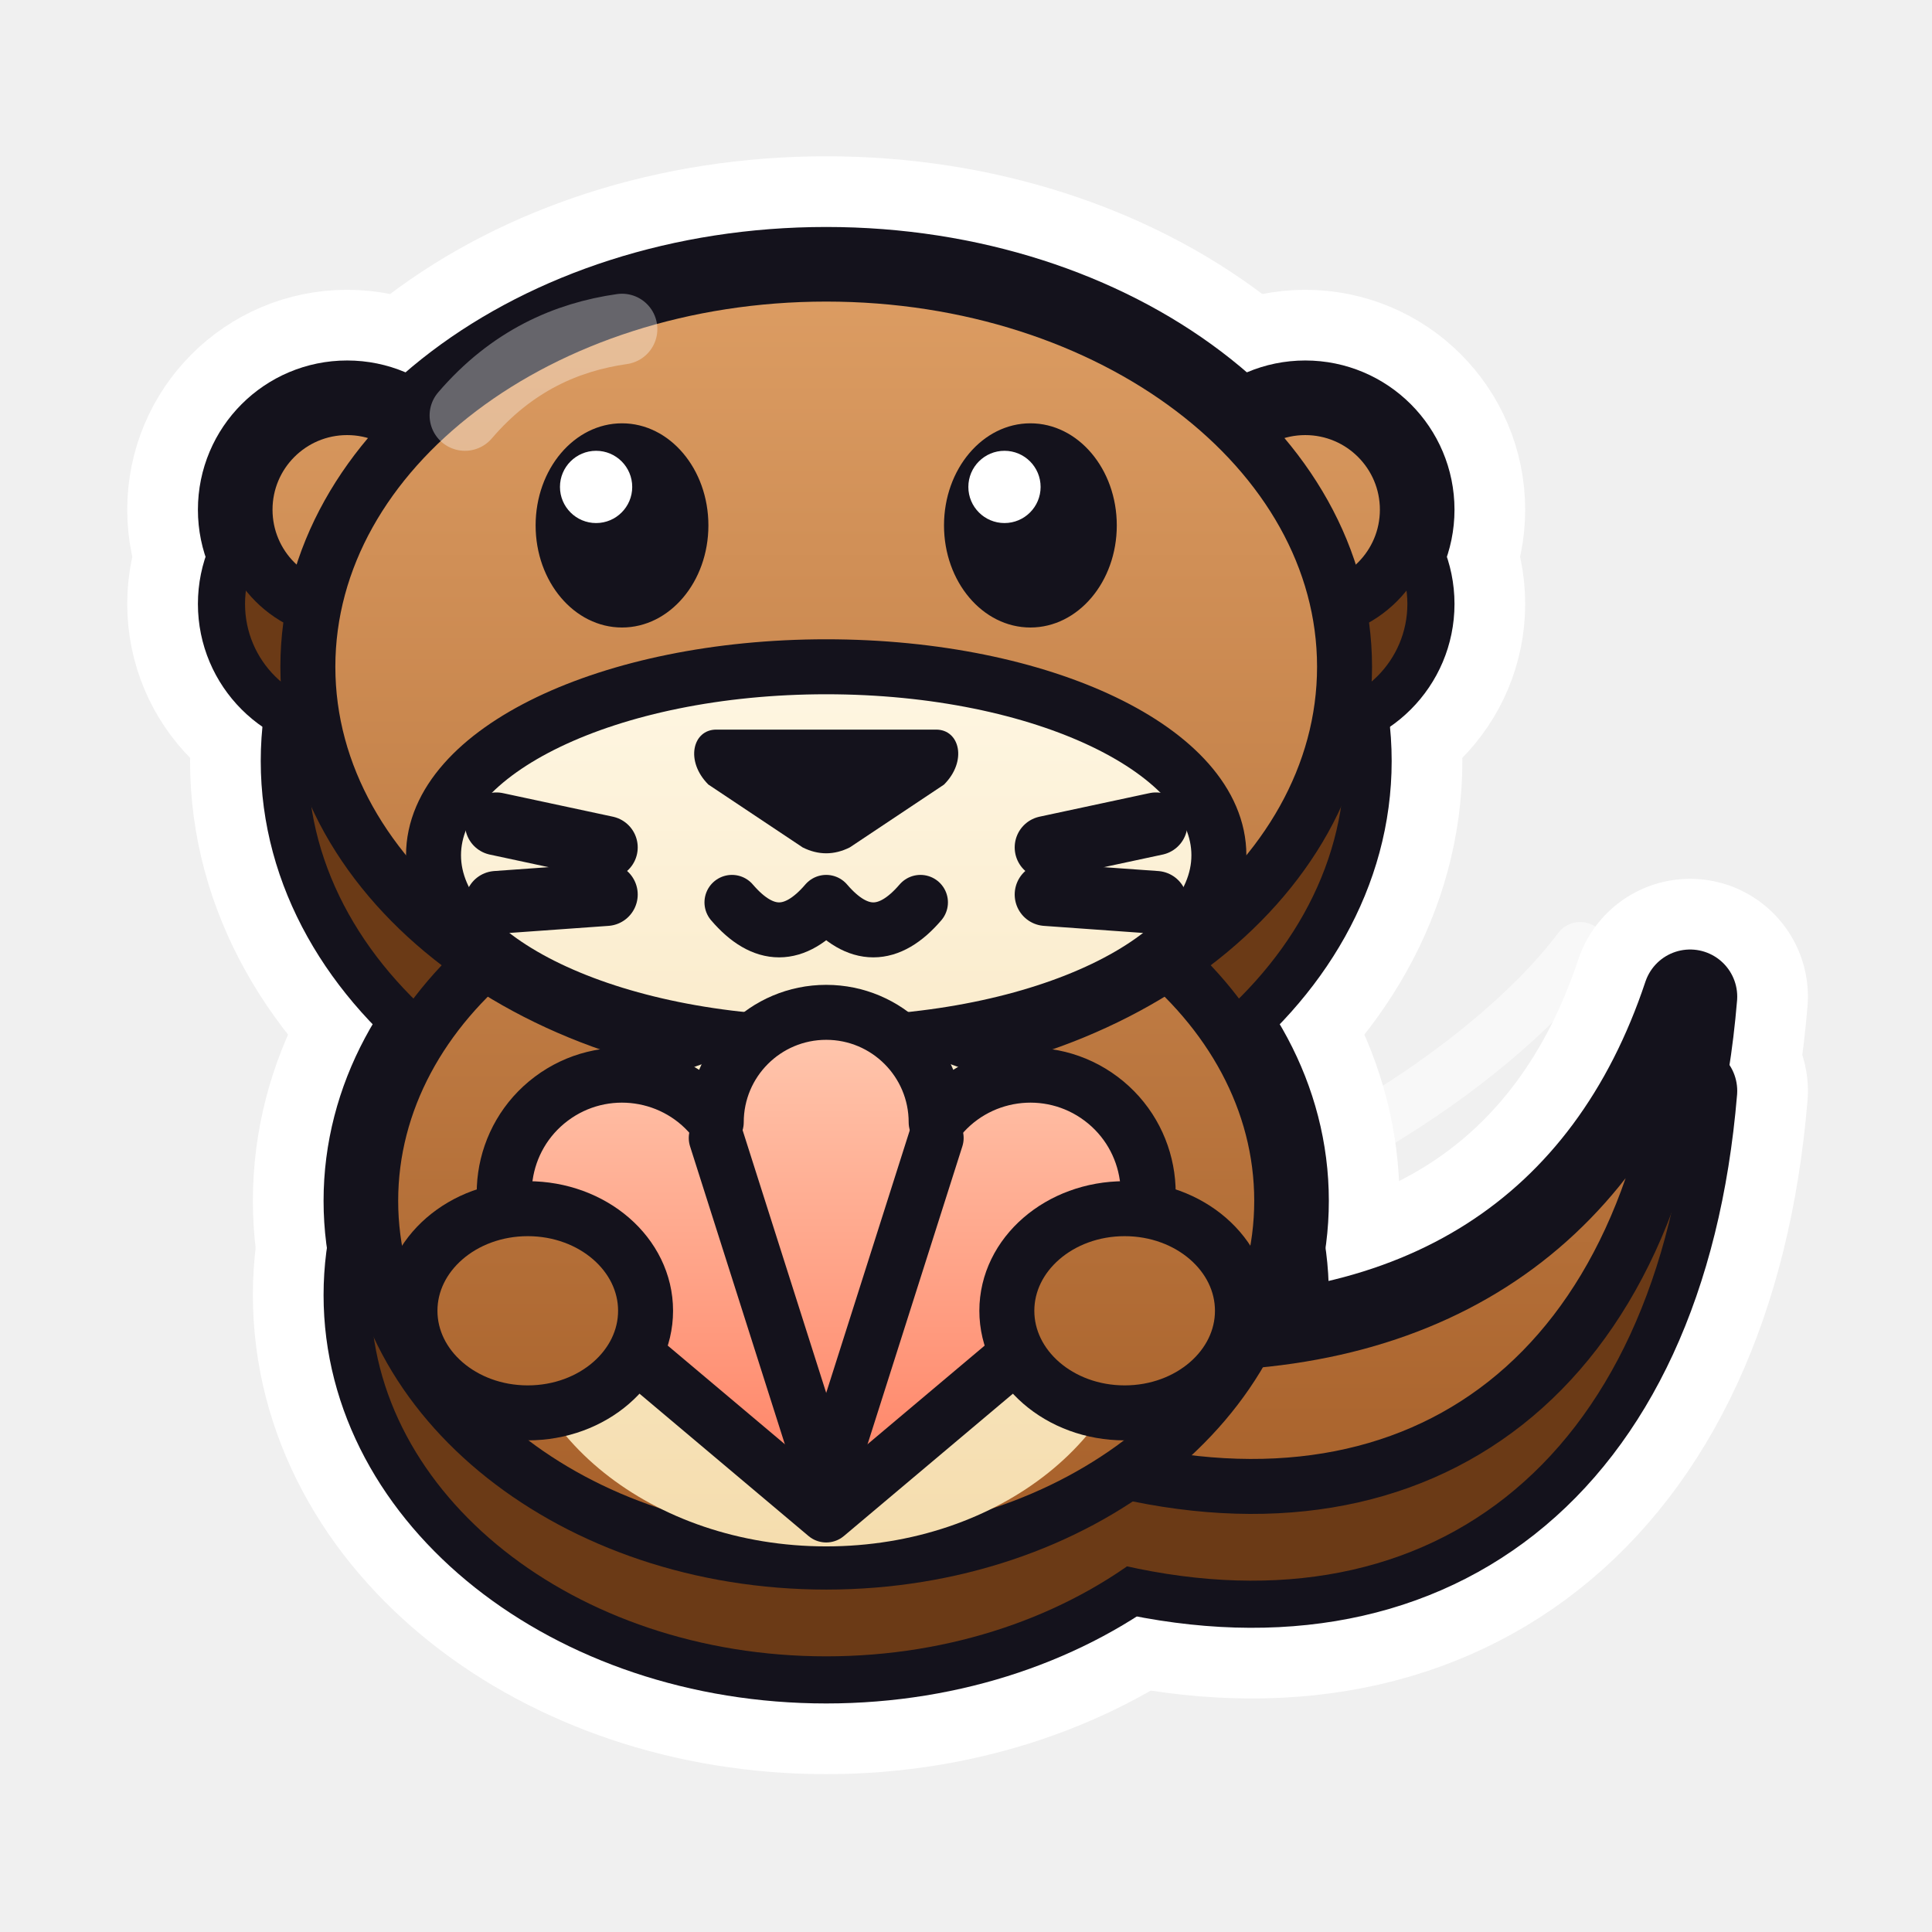
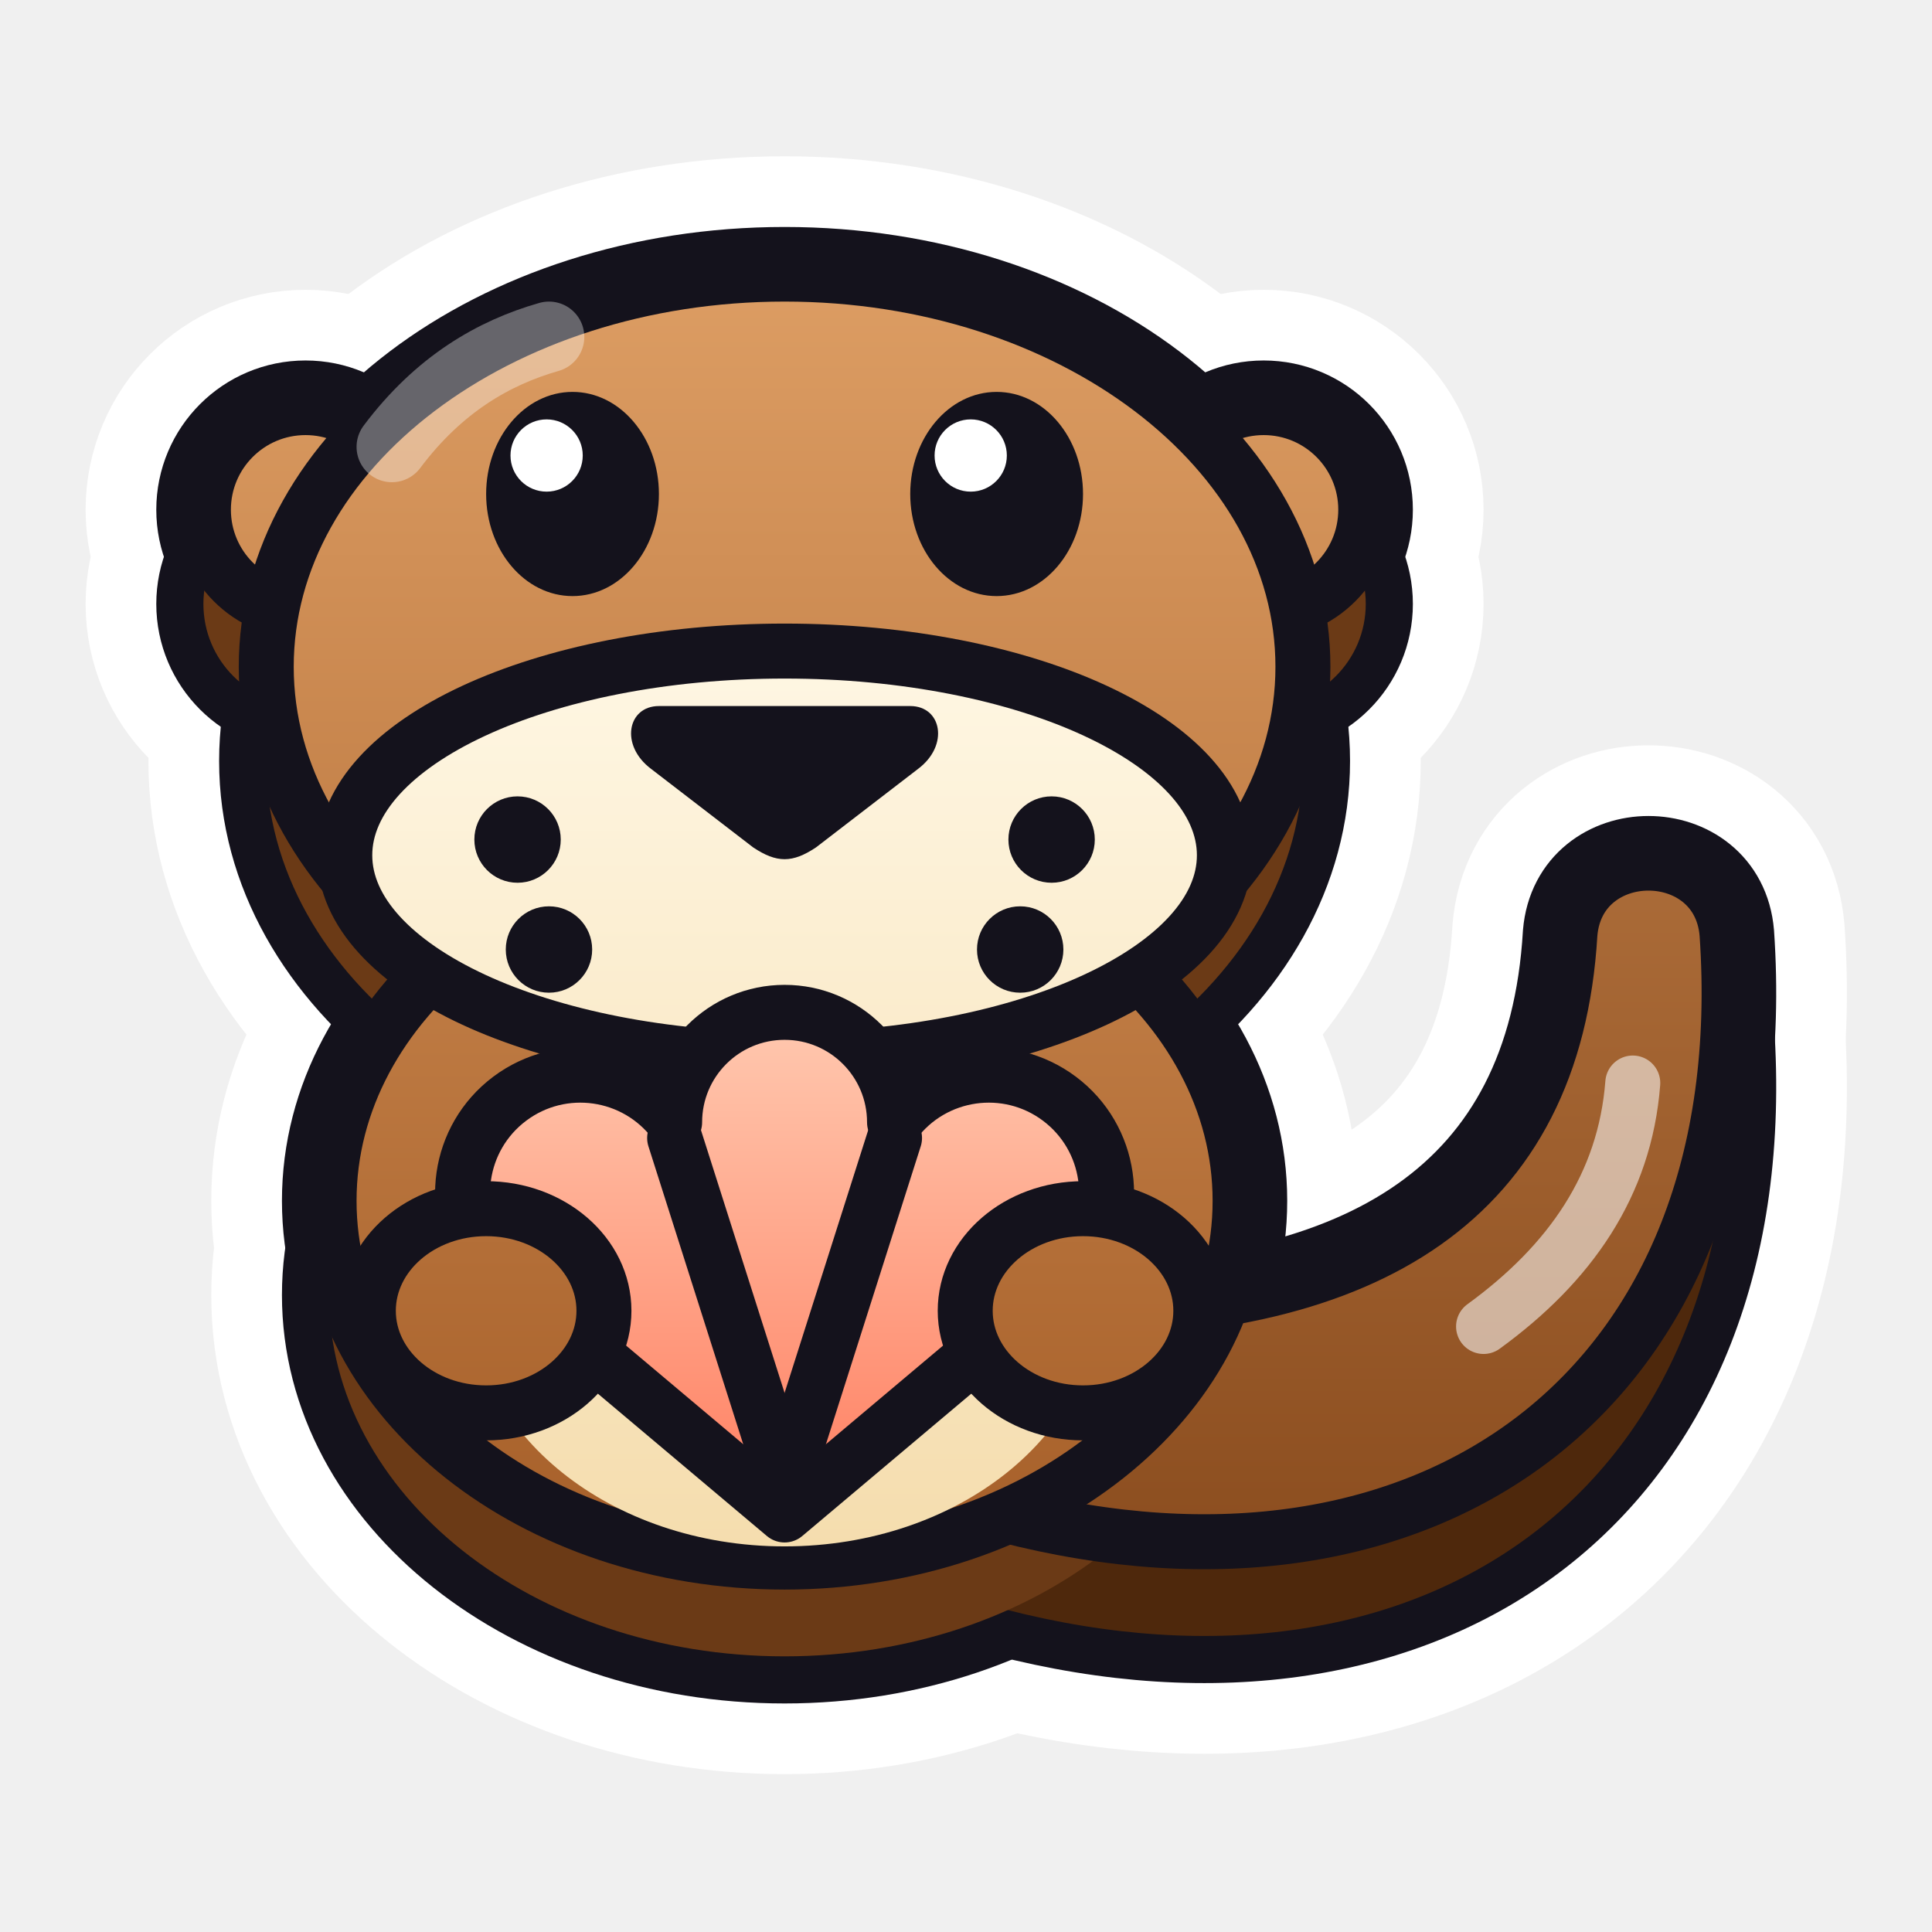
- <svg xmlns="http://www.w3.org/2000/svg" viewBox="-5.2 -6.9 246 246" width="256" height="256">
+ <svg xmlns="http://www.w3.org/2000/svg" viewBox="0.1 -6.9 246 246" width="256" height="256">
  <defs>
    <linearGradient id="brown" gradientUnits="userSpaceOnUse" x1="0" y1="20" x2="0" y2="195">
      <stop offset="0" stop-color="#DFA066" />
      <stop offset="1" stop-color="#A55E28" />
+     </linearGradient>
+     <linearGradient id="tail" gradientUnits="userSpaceOnUse" x1="0" y1="20" x2="0" y2="195">
+       <stop offset="0" stop-color="#C98850" />
+       <stop offset="1" stop-color="#8A4C1E" />
    </linearGradient>
    <linearGradient id="cream" gradientUnits="userSpaceOnUse" x1="0" y1="70" x2="0" y2="190">
      <stop offset="0" stop-color="#FFF8E6" />
      <stop offset="1" stop-color="#F5DDAE" />
    </linearGradient>
    <linearGradient id="coral" gradientUnits="userSpaceOnUse" x1="0" y1="122" x2="0" y2="190">
      <stop offset="0" stop-color="#FFC9B0" />
      <stop offset="1" stop-color="#FF7A5C" />
    </linearGradient>
  </defs>
  <g transform="translate(0,0)" fill="#fff" stroke="#fff" stroke-width="30" stroke-linejoin="round" stroke-linecap="round">
-     <path d="M136,180 C176,190 206,168 210,120 C200,150 176,166 140,164 Z" />
+     <path d="M128,186 C182,200 224,170 220,112 C219,100 201,100 200,112 C198,146 174,160 136,160 Z" />
    <circle cx="39" cy="58" r="13" />
    <circle cx="161" cy="58" r="13" />
    <ellipse cx="100" cy="146" rx="58" ry="46" />
    <ellipse cx="100" cy="78" rx="66" ry="50" />
  </g>
  <g transform="translate(0,12)" fill="#fff" stroke="#fff" stroke-width="30" stroke-linejoin="round" stroke-linecap="round">
-     <path d="M136,180 C176,190 206,168 210,120 C200,150 176,166 140,164 Z" />
+     <path d="M128,186 C182,200 224,170 220,112 C219,100 201,100 200,112 C198,146 174,160 136,160 Z" />
    <circle cx="39" cy="58" r="13" />
    <circle cx="161" cy="58" r="13" />
    <ellipse cx="100" cy="146" rx="58" ry="46" />
    <ellipse cx="100" cy="78" rx="66" ry="50" />
  </g>
  <g transform="translate(0,0)" fill="#14121C" stroke="#14121C" stroke-width="12" stroke-linejoin="round" stroke-linecap="round">
-     <path d="M136,180 C176,190 206,168 210,120 C200,150 176,166 140,164 Z" />
+     <path d="M128,186 C182,200 224,170 220,112 C219,100 201,100 200,112 C198,146 174,160 136,160 Z" />
    <circle cx="39" cy="58" r="13" />
    <circle cx="161" cy="58" r="13" />
    <ellipse cx="100" cy="146" rx="58" ry="46" />
    <ellipse cx="100" cy="78" rx="66" ry="50" />
  </g>
  <g transform="translate(0,12)" fill="#14121C" stroke="#14121C" stroke-width="12" stroke-linejoin="round" stroke-linecap="round">
-     <path d="M136,180 C176,190 206,168 210,120 C200,150 176,166 140,164 Z" />
+     <path d="M128,186 C182,200 224,170 220,112 C219,100 201,100 200,112 C198,146 174,160 136,160 Z" />
    <circle cx="39" cy="58" r="13" />
    <circle cx="161" cy="58" r="13" />
    <ellipse cx="100" cy="146" rx="58" ry="46" />
    <ellipse cx="100" cy="78" rx="66" ry="50" />
  </g>
-   <g transform="translate(0,12)" fill="#6B3A16">
-     <path d="M136,180 C176,190 206,168 210,120 C200,150 176,166 140,164 Z" />
+   <g transform="translate(0,12)" fill="#4E280C">
+     <path d="M128,186 C182,200 224,170 220,112 C219,100 201,100 200,112 C198,146 174,160 136,160 Z" />
  </g>
  <g transform="translate(0,12)" fill="#6B3A16">
    <circle cx="39" cy="58" r="13" />
  </g>
  <g transform="translate(0,12)" fill="#6B3A16">
    <circle cx="161" cy="58" r="13" />
  </g>
  <g transform="translate(0,12)" fill="#6B3A16">
    <ellipse cx="100" cy="146" rx="58" ry="46" />
  </g>
  <g transform="translate(0,12)" fill="#6B3A16">
    <ellipse cx="100" cy="78" rx="66" ry="50" />
  </g>
-   <g transform="translate(0,0)" fill="url(#brown)" stroke="#14121C" stroke-width="7" stroke-linejoin="round" stroke-linecap="round">
-     <path d="M136,180 C176,190 206,168 210,120 C200,150 176,166 140,164 Z" />
+   <g transform="translate(0,0)" fill="url(#tail)" stroke="#14121C" stroke-width="7" stroke-linejoin="round" stroke-linecap="round">
+     <path d="M128,186 C182,200 224,170 220,112 C219,100 201,100 200,112 C198,146 174,160 136,160 Z" />
  </g>
  <g transform="translate(0,0)" fill="url(#brown)" stroke="#14121C" stroke-width="7" stroke-linejoin="round" stroke-linecap="round">
    <circle cx="39" cy="58" r="13" />
  </g>
  <g transform="translate(0,0)" fill="url(#brown)" stroke="#14121C" stroke-width="7" stroke-linejoin="round" stroke-linecap="round">
    <circle cx="161" cy="58" r="13" />
  </g>
  <g transform="translate(0,0)" fill="url(#brown)" stroke="#14121C" stroke-width="7" stroke-linejoin="round" stroke-linecap="round">
    <ellipse cx="100" cy="146" rx="58" ry="46" />
  </g>
  <g transform="translate(0,0)" fill="url(#brown)" stroke="#14121C" stroke-width="7" stroke-linejoin="round" stroke-linecap="round">
    <ellipse cx="100" cy="78" rx="66" ry="50" />
  </g>
  <ellipse cx="100" cy="158" rx="40" ry="32" fill="url(#cream)" />
-   <ellipse cx="100" cy="102" rx="50" ry="24" fill="url(#cream)" stroke="#14121C" stroke-width="7" />
-   <path d="M58,98 L72,101" fill="none" stroke="#14121C" stroke-width="8" stroke-linecap="round" stroke-linejoin="round" />
-   <path d="M58,108 L72,107" fill="none" stroke="#14121C" stroke-width="8" stroke-linecap="round" stroke-linejoin="round" />
-   <path d="M142,98 L128,101" fill="none" stroke="#14121C" stroke-width="8" stroke-linecap="round" stroke-linejoin="round" />
-   <path d="M142,108 L128,107" fill="none" stroke="#14121C" stroke-width="8" stroke-linecap="round" stroke-linejoin="round" />
-   <path d="M86,86 L114,86 C117,86 118,90 115,93 L103,101 C101,102 99,102 97,101 L85,93 C82,90 83,86 86,86 Z" fill="#14121C" />
-   <path d="M88,108 Q94,115 100,108 Q106,115 112,108" fill="none" stroke="#14121C" stroke-width="7" stroke-linecap="round" stroke-linejoin="round" />
+   <ellipse cx="100" cy="102" rx="56" ry="26" fill="url(#cream)" stroke="#14121C" stroke-width="7" />
+   <circle cx="66" cy="100" r="5.5" fill="#14121C" />
+   <circle cx="70" cy="114" r="5.5" fill="#14121C" />
+   <circle cx="134" cy="100" r="5.5" fill="#14121C" />
+   <circle cx="130" cy="114" r="5.5" fill="#14121C" />
+   <path d="M84,83 L116,83 C120,83 121,88 117,91 L104,101 C101,103 99,103 96,101 L83,91 C79,88 80,83 84,83 Z" fill="#14121C" />
  <path d="M100,186 L62,154 A14,14 0 0,1 86,136 A14,14 0 0,1 114,136 A14,14 0 0,1 138,154 Z" fill="url(#coral)" stroke="#14121C" stroke-width="7" stroke-linejoin="round" />
  <path d="M100,182 L86,138" fill="none" stroke="#14121C" stroke-width="7" stroke-linecap="round" stroke-linejoin="round" />
  <path d="M100,182 L114,138" fill="none" stroke="#14121C" stroke-width="7" stroke-linecap="round" stroke-linejoin="round" />
  <ellipse cx="62" cy="160" rx="15" ry="13" fill="url(#brown)" stroke="#14121C" stroke-width="7" />
  <ellipse cx="138" cy="160" rx="15" ry="13" fill="url(#brown)" stroke="#14121C" stroke-width="7" />
-   <ellipse cx="74" cy="60" rx="11" ry="13" fill="#14121C" />
-   <circle cx="70.7" cy="55.1" r="4.6" fill="#fff" />
-   <ellipse cx="126" cy="60" rx="11" ry="13" fill="#14121C" />
-   <circle cx="122.7" cy="55.1" r="4.6" fill="#fff" />
-   <path d="M54,46 C60,39 67,36 74,35" fill="none" stroke="#fff" stroke-opacity="0.35" stroke-width="9" stroke-linecap="round" />
-   <path d="M170,136 C180,130 190,122 196,114" fill="none" stroke="#fff" stroke-opacity="0.55" stroke-width="7" stroke-linecap="round" />
+   <ellipse cx="73" cy="56" rx="11" ry="13" fill="#14121C" />
+   <circle cx="69.7" cy="51.1" r="4.6" fill="#fff" />
+   <ellipse cx="127" cy="56" rx="11" ry="13" fill="#14121C" />
+   <circle cx="123.7" cy="51.1" r="4.6" fill="#fff" />
+   <path d="M50,50 C56,42 63,38 70,36" fill="none" stroke="#fff" stroke-opacity="0.35" stroke-width="9" stroke-linecap="round" />
+   <path d="M189,162 C200,154 207,144 208,131" fill="none" stroke="#fff" stroke-opacity="0.55" stroke-width="7" stroke-linecap="round" />
</svg>
